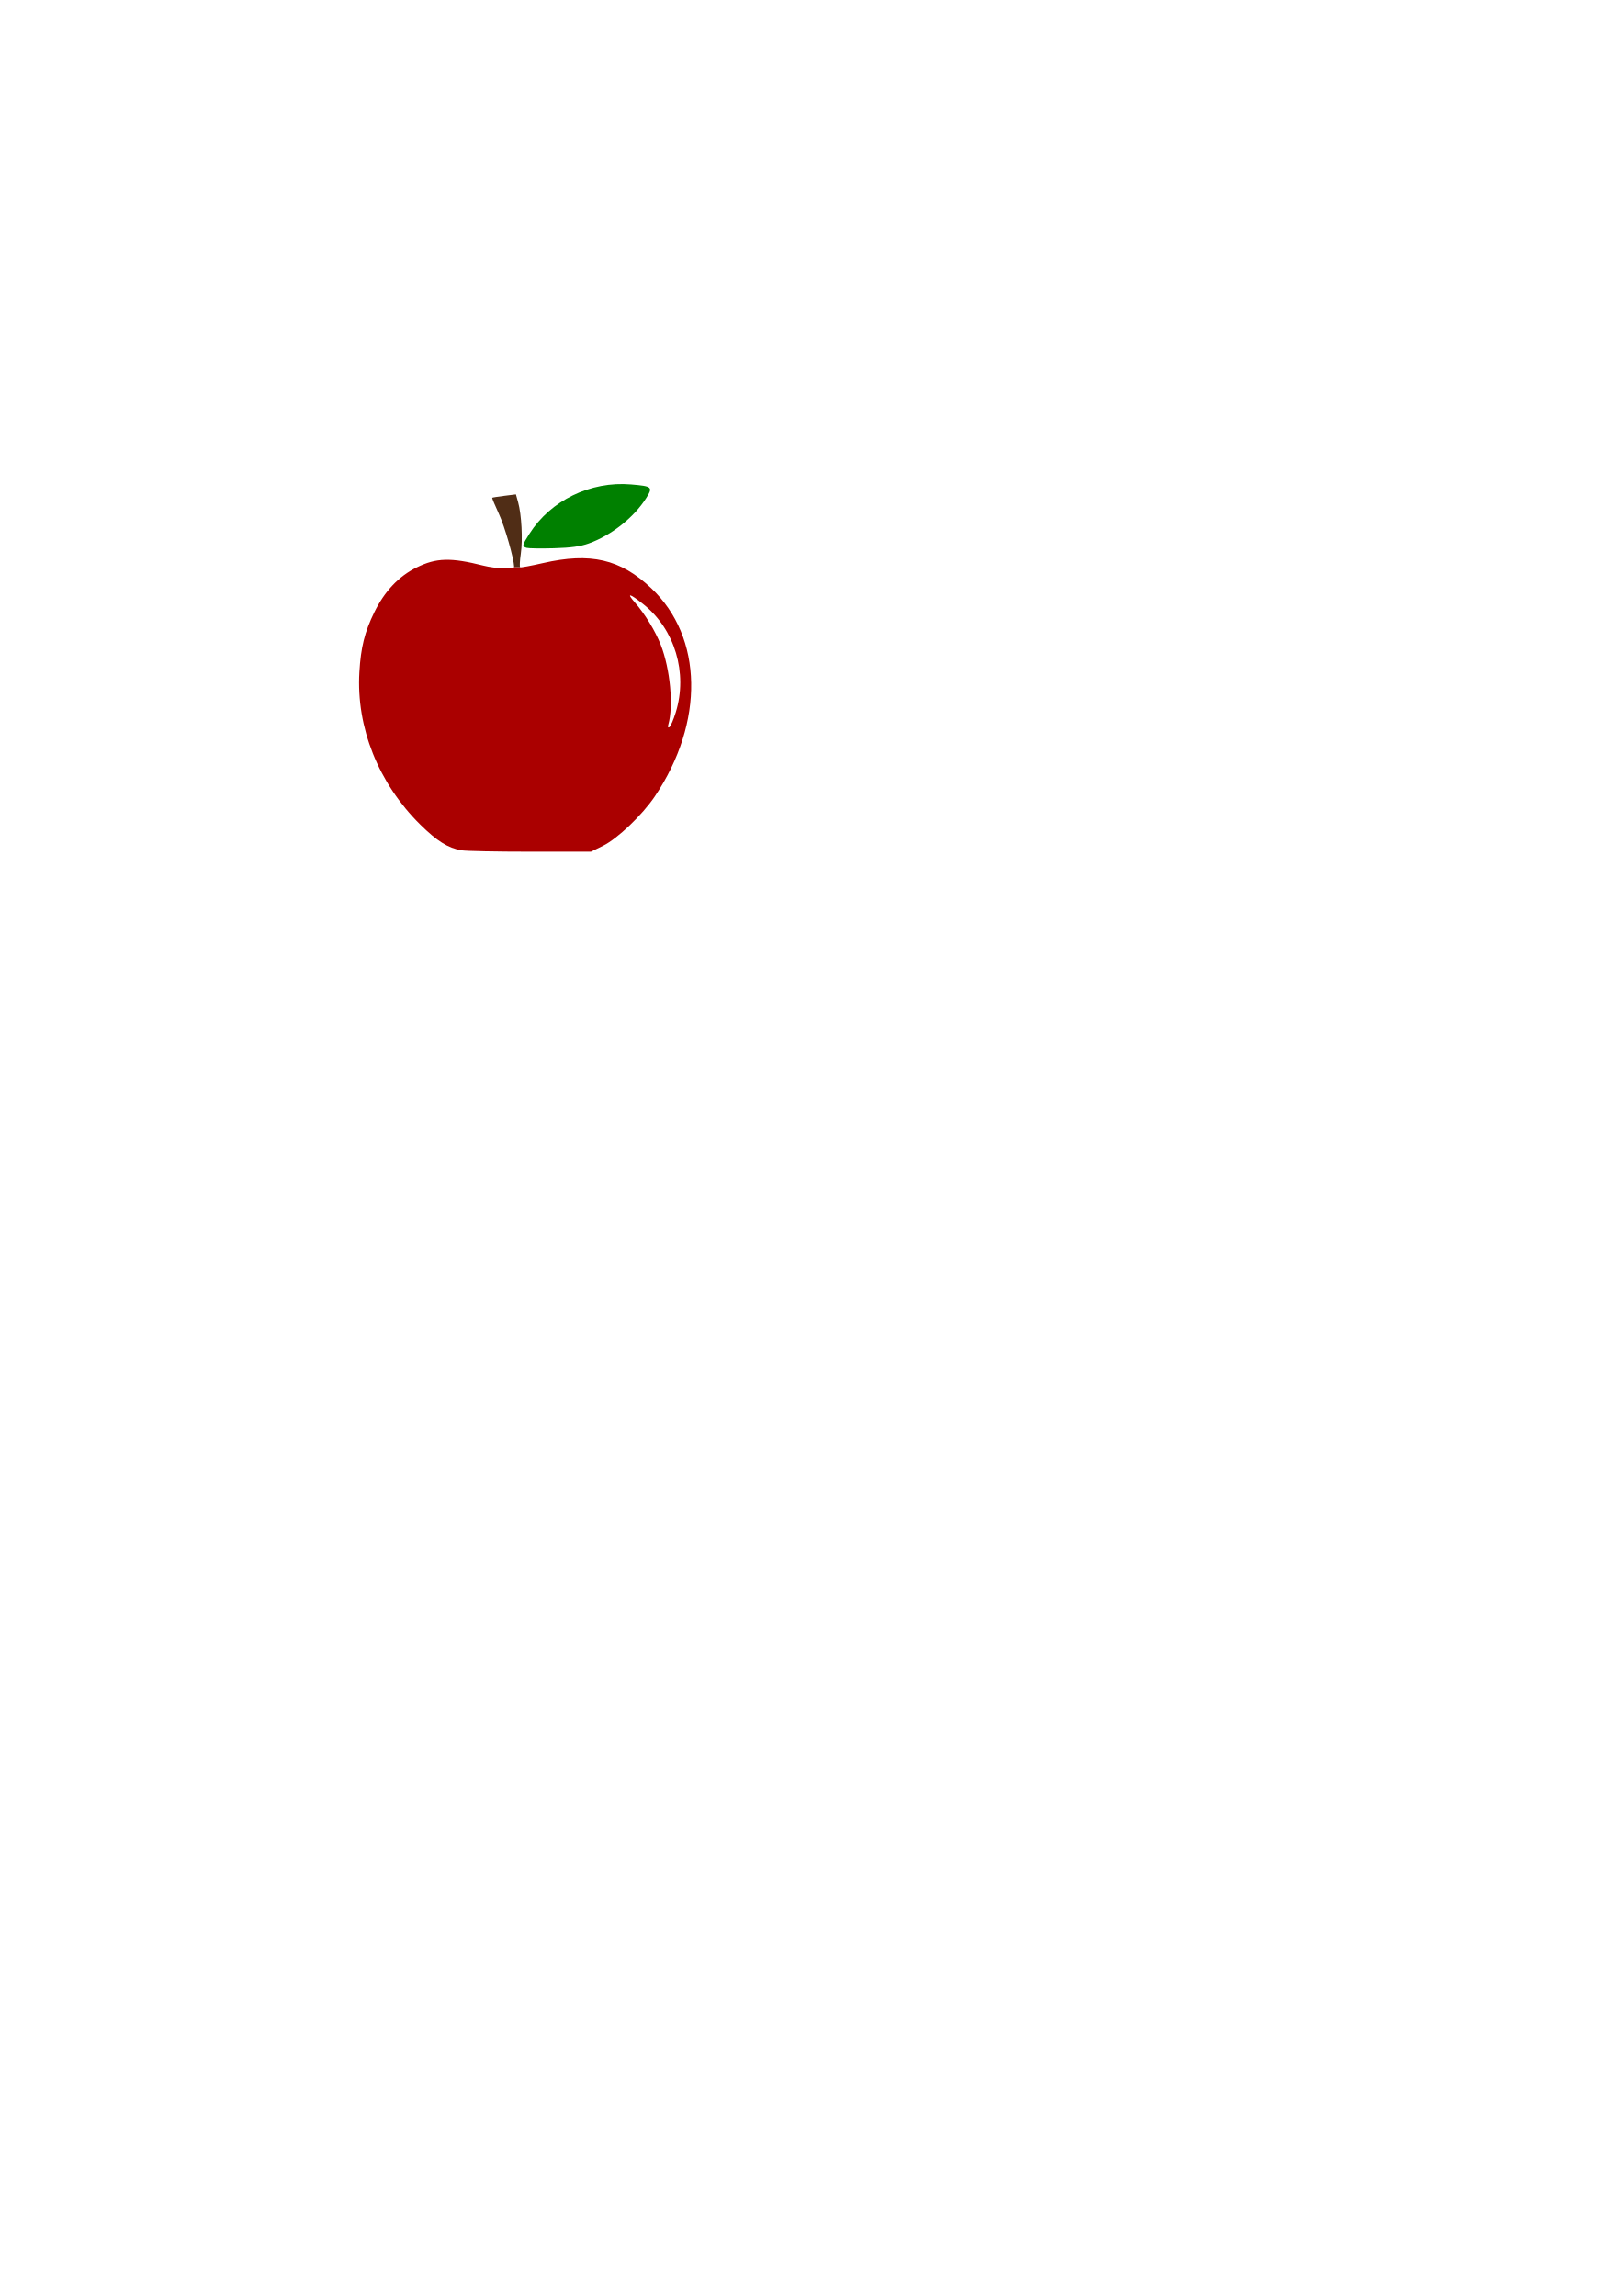
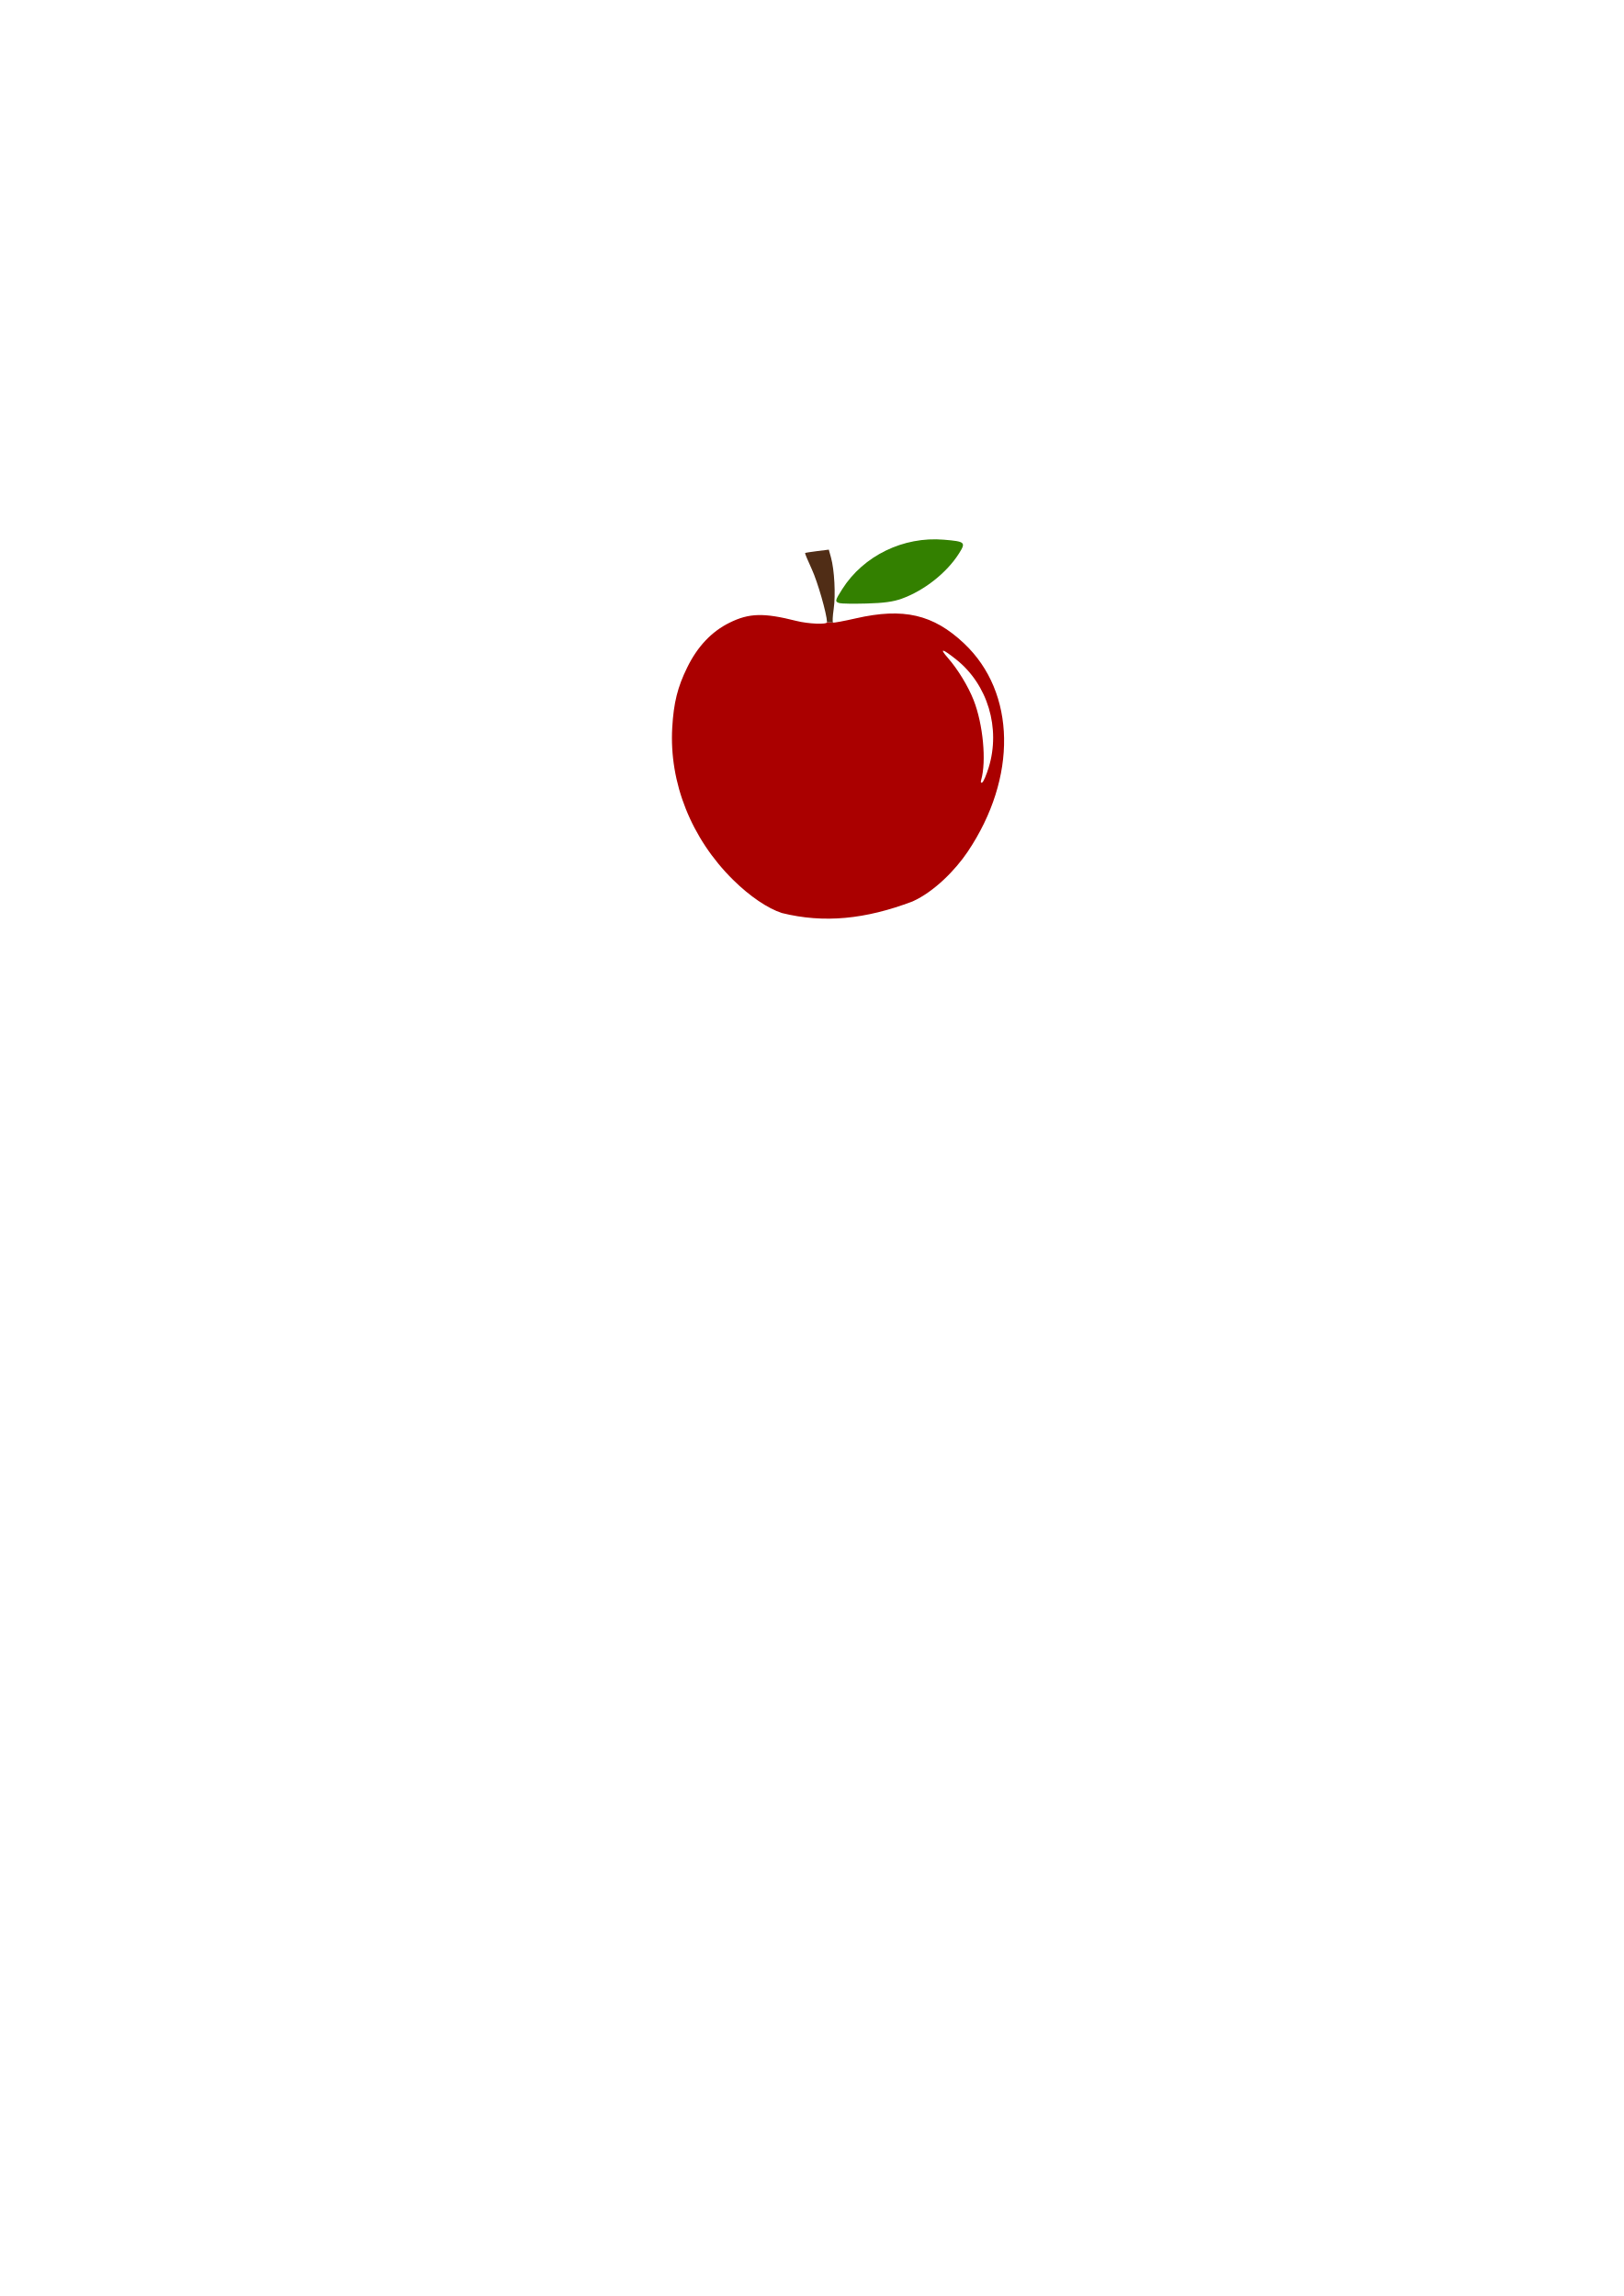
<svg xmlns="http://www.w3.org/2000/svg" width="210mm" height="297mm" viewBox="0 0 210 297" version="1.1" id="svg5">
  <defs id="defs2" />
  <g id="layer1">
-     <g id="g1616">
-       <path style="fill:#aa0000;stroke-width:0.265" d="m 59.679,109.996 c -1.728,-0.293 -3.161,-1.191 -5.341,-3.345 -5.392,-5.328 -8.275,-12.554 -7.86,-19.699 0.187,-3.208 0.685,-5.21 1.933,-7.758 1.329,-2.715 3.157,-4.649 5.474,-5.793 2.538,-1.252 4.414,-1.303 8.64,-0.234 1.548,0.392 3.983,0.494 3.974,0.167 l 0.776,0.048 c 0.086,0.051 1.406,-0.193 2.934,-0.542 6.172,-1.412 10.031,-0.518 14.019,3.247 6.718,6.343 6.907,17.345 0.461,26.938 -1.604,2.387 -4.835,5.47 -6.685,6.378 l -1.577,0.774 h -7.843 c -4.314,0 -8.321,-0.081 -8.905,-0.18 z m 27.721,-17.85 c 1.575,-5.099 -0.12,-10.747 -4.198,-13.991 -1.804,-1.435 -2.227,-1.517 -1.08,-0.21 1.279,1.456 2.638,3.685 3.34,5.476 1.217,3.106 1.667,7.884 0.972,10.319 -0.09,0.314 -0.037,0.431 0.144,0.32 0.157,-0.097 0.527,-0.958 0.822,-1.913 z" id="path21" />
-       <path d="M 68.112,70.866 C 67.491,70.683 67.517,70.551 68.465,69.056 c 2.742,-4.324 7.906,-6.837 13.14,-6.394 2.774,0.234 2.879,0.331 1.954,1.791 -1.581,2.494 -4.498,4.796 -7.398,5.84 -1.099,0.396 -2.314,0.563 -4.543,0.625 -1.673,0.046 -3.251,0.023 -3.506,-0.052 z" style="fill:#008000;stroke-width:0.07" id="path165" />
-       <path d="m 66.499,73.334 c -0.032,-1.092 -1.219,-5.224 -1.966,-6.841 -0.519,-1.122 -0.912,-2.07 -0.875,-2.106 0.038,-0.036 0.744,-0.148 1.569,-0.251 l 1.501,-0.186 0.283,1.02 c 0.444,1.6 0.612,4.828 0.348,6.653 -0.133,0.915 -0.171,1.706 -0.085,1.757" style="fill:#502d16;stroke-width:0.07" id="path401" />
+     <g id="g2338" transform="translate(-17.3777,-8.911643)">
+       <path style="fill:#aa0000;fill-opacity:1;stroke-width:0.265" d="m 118.503,127.016 c -1.827,-0.591 -4.141,-2.148 -6.321,-4.303 -5.392,-5.328 -8.275,-12.554 -7.86,-19.699 0.187,-3.208 0.685,-5.21 1.933,-7.758 1.329,-2.715 3.157,-4.649 5.474,-5.793 2.538,-1.252 4.414,-1.303 8.64,-0.234 1.548,0.392 3.983,0.494 3.974,0.167 l 0.776,0.048 c 0.086,0.051 1.406,-0.193 2.934,-0.542 6.172,-1.412 10.031,-0.518 14.019,3.247 6.718,6.343 6.907,17.345 0.461,26.938 -1.604,2.387 -4.348,5.178 -7.123,6.427 -6.103,2.32 -11.478,2.849 -16.906,1.503 z m 26.74,-18.807 c 1.575,-5.099 -0.12,-10.747 -4.198,-13.991 -1.804,-1.435 -2.227,-1.517 -1.08,-0.21 1.279,1.456 2.638,3.685 3.34,5.476 1.217,3.106 1.667,7.884 0.972,10.319 -0.09,0.314 -0.037,0.431 0.144,0.32 0.157,-0.097 0.527,-0.958 0.822,-1.913 z" id="path21-3" />
+       <path d="m 125.955,86.928 c -0.621,-0.183 -0.595,-0.315 0.353,-1.81 2.742,-4.324 7.906,-6.837 13.14,-6.394 2.774,0.234 2.879,0.331 1.954,1.791 -1.581,2.494 -4.498,4.796 -7.398,5.84 -1.099,0.396 -2.314,0.563 -4.543,0.625 -1.673,0.046 -3.251,0.023 -3.506,-0.052 z" style="fill:#338000;stroke-width:0.07" id="path165-9" />
+       <path d="m 124.342,89.396 c -0.032,-1.092 -1.219,-5.224 -1.966,-6.841 -0.519,-1.122 -0.912,-2.07 -0.875,-2.106 0.038,-0.036 0.744,-0.148 1.569,-0.251 l 1.501,-0.186 0.283,1.02 c 0.444,1.6 0.612,4.828 0.348,6.653 -0.133,0.915 -0.171,1.706 -0.085,1.757" style="fill:#502d16;stroke-width:0.07" id="path401-9" />
    </g>
  </g>
</svg>
